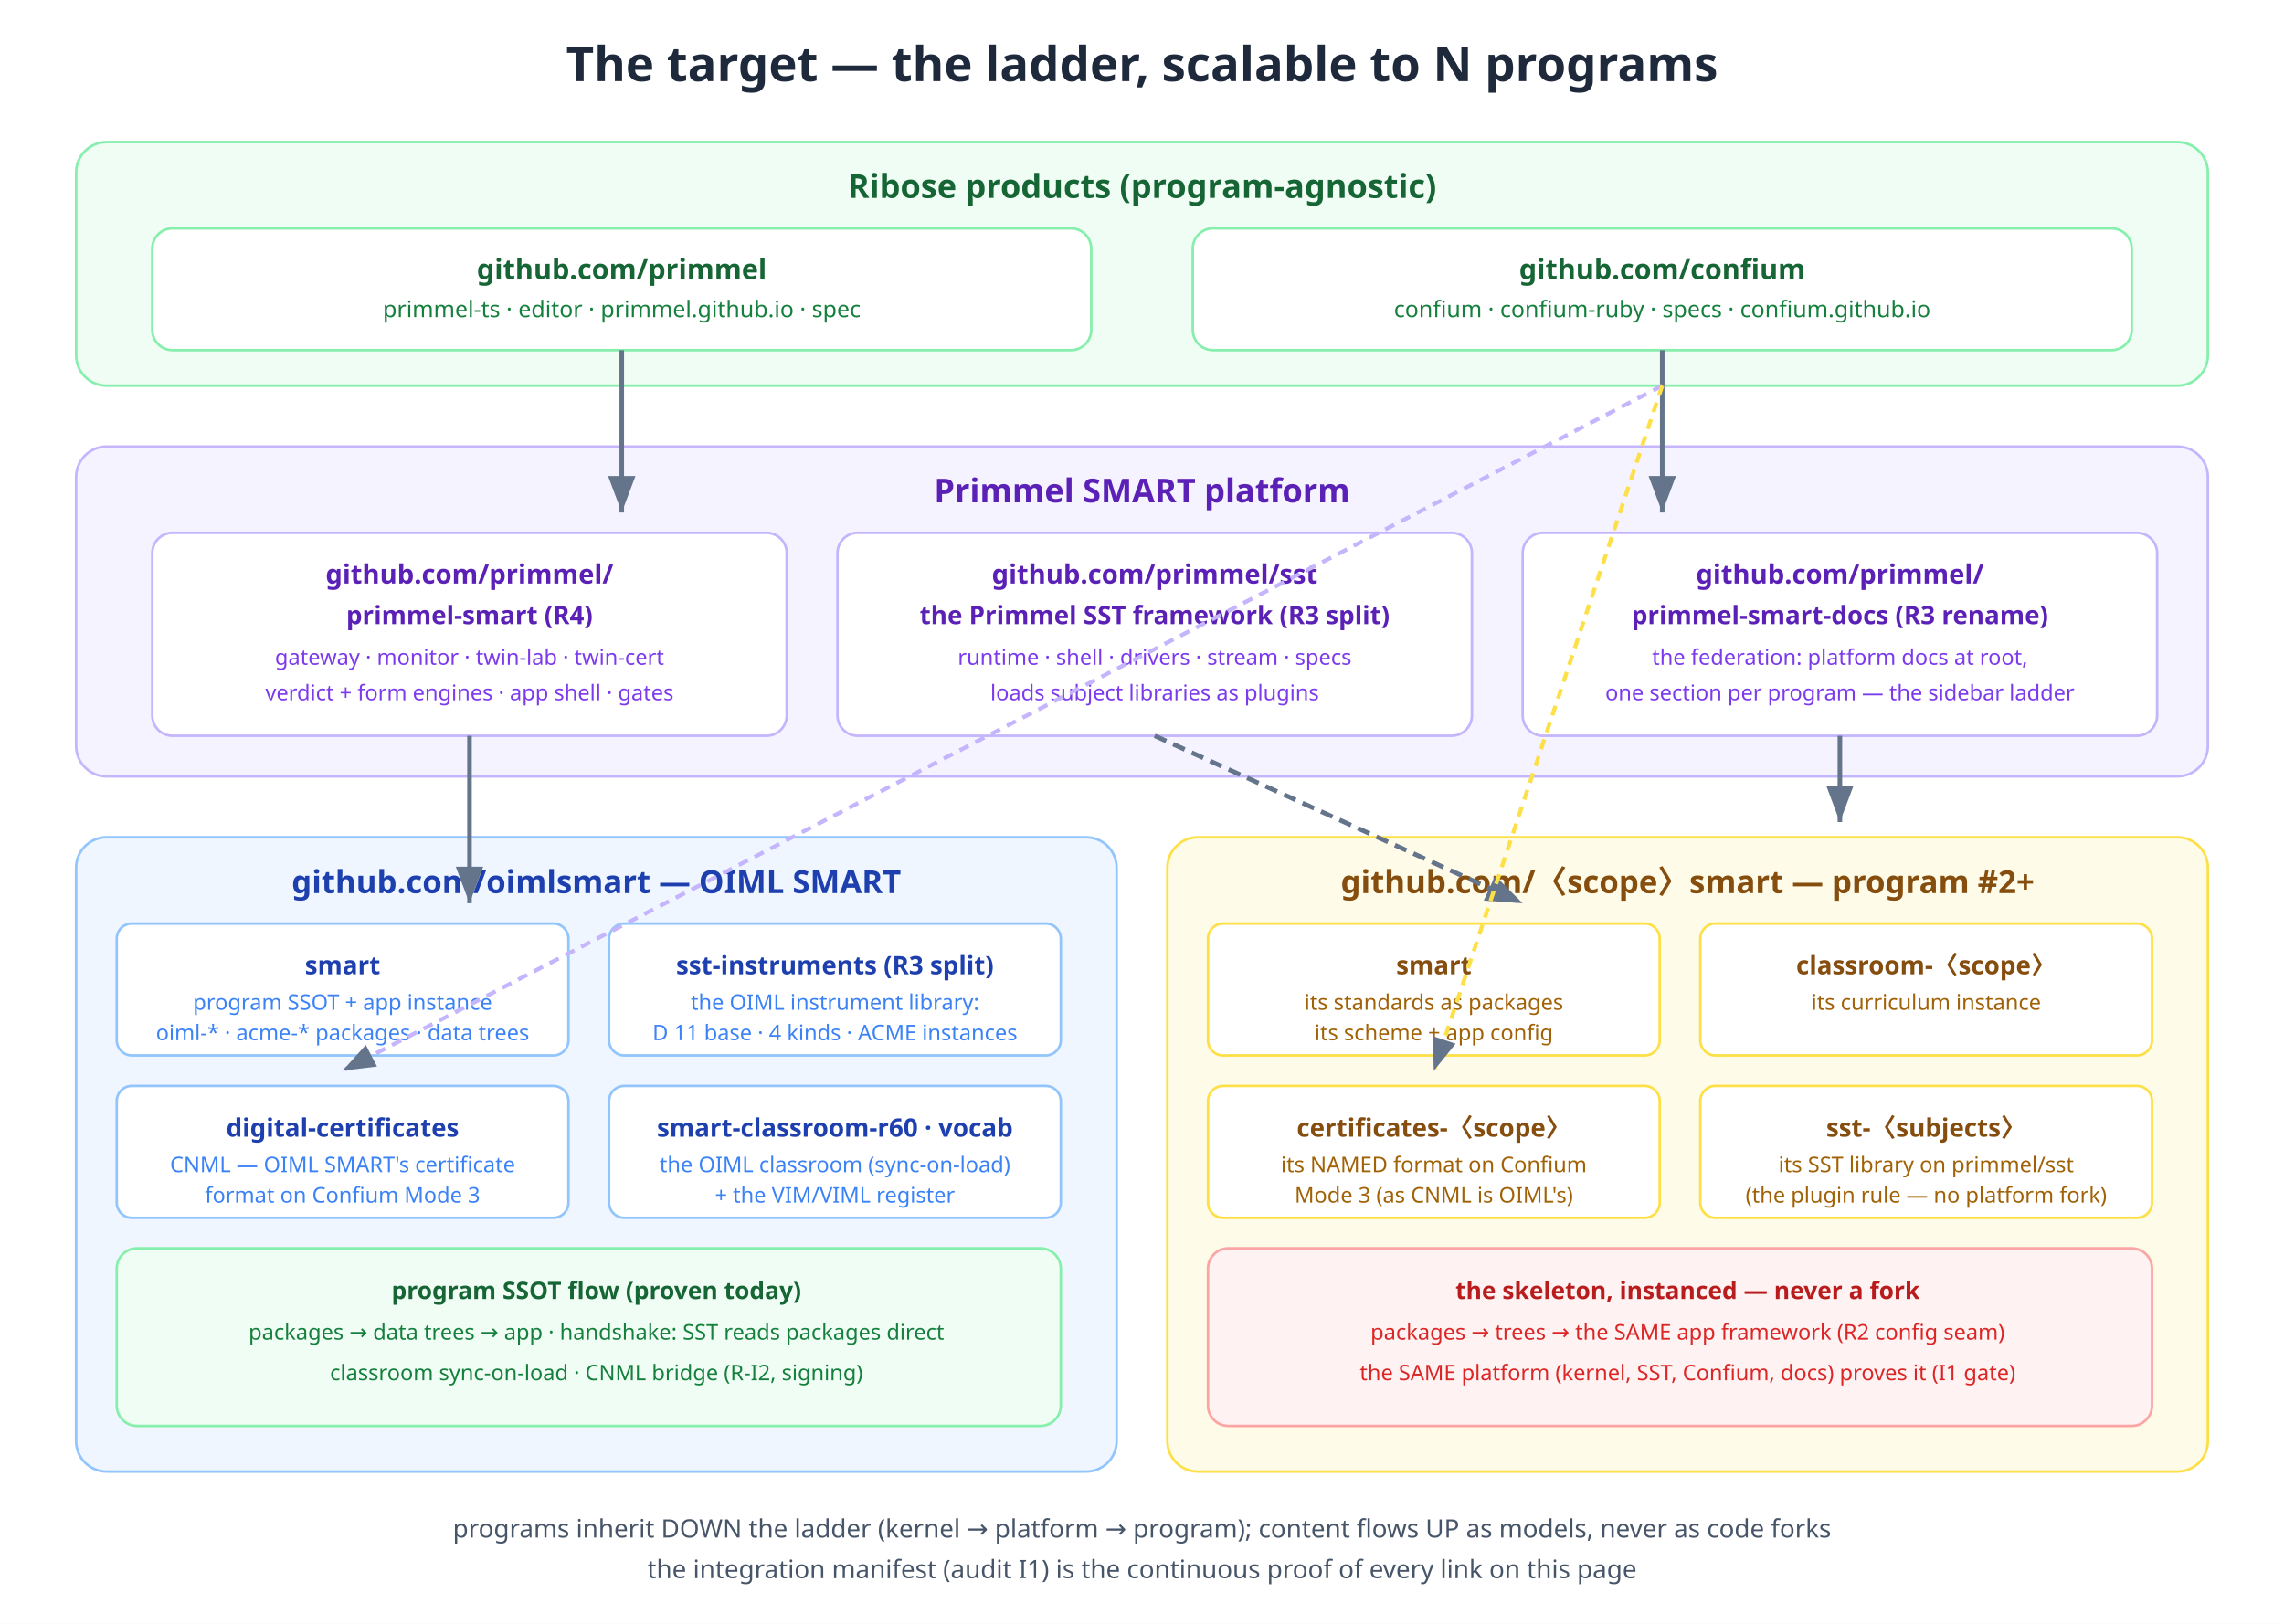
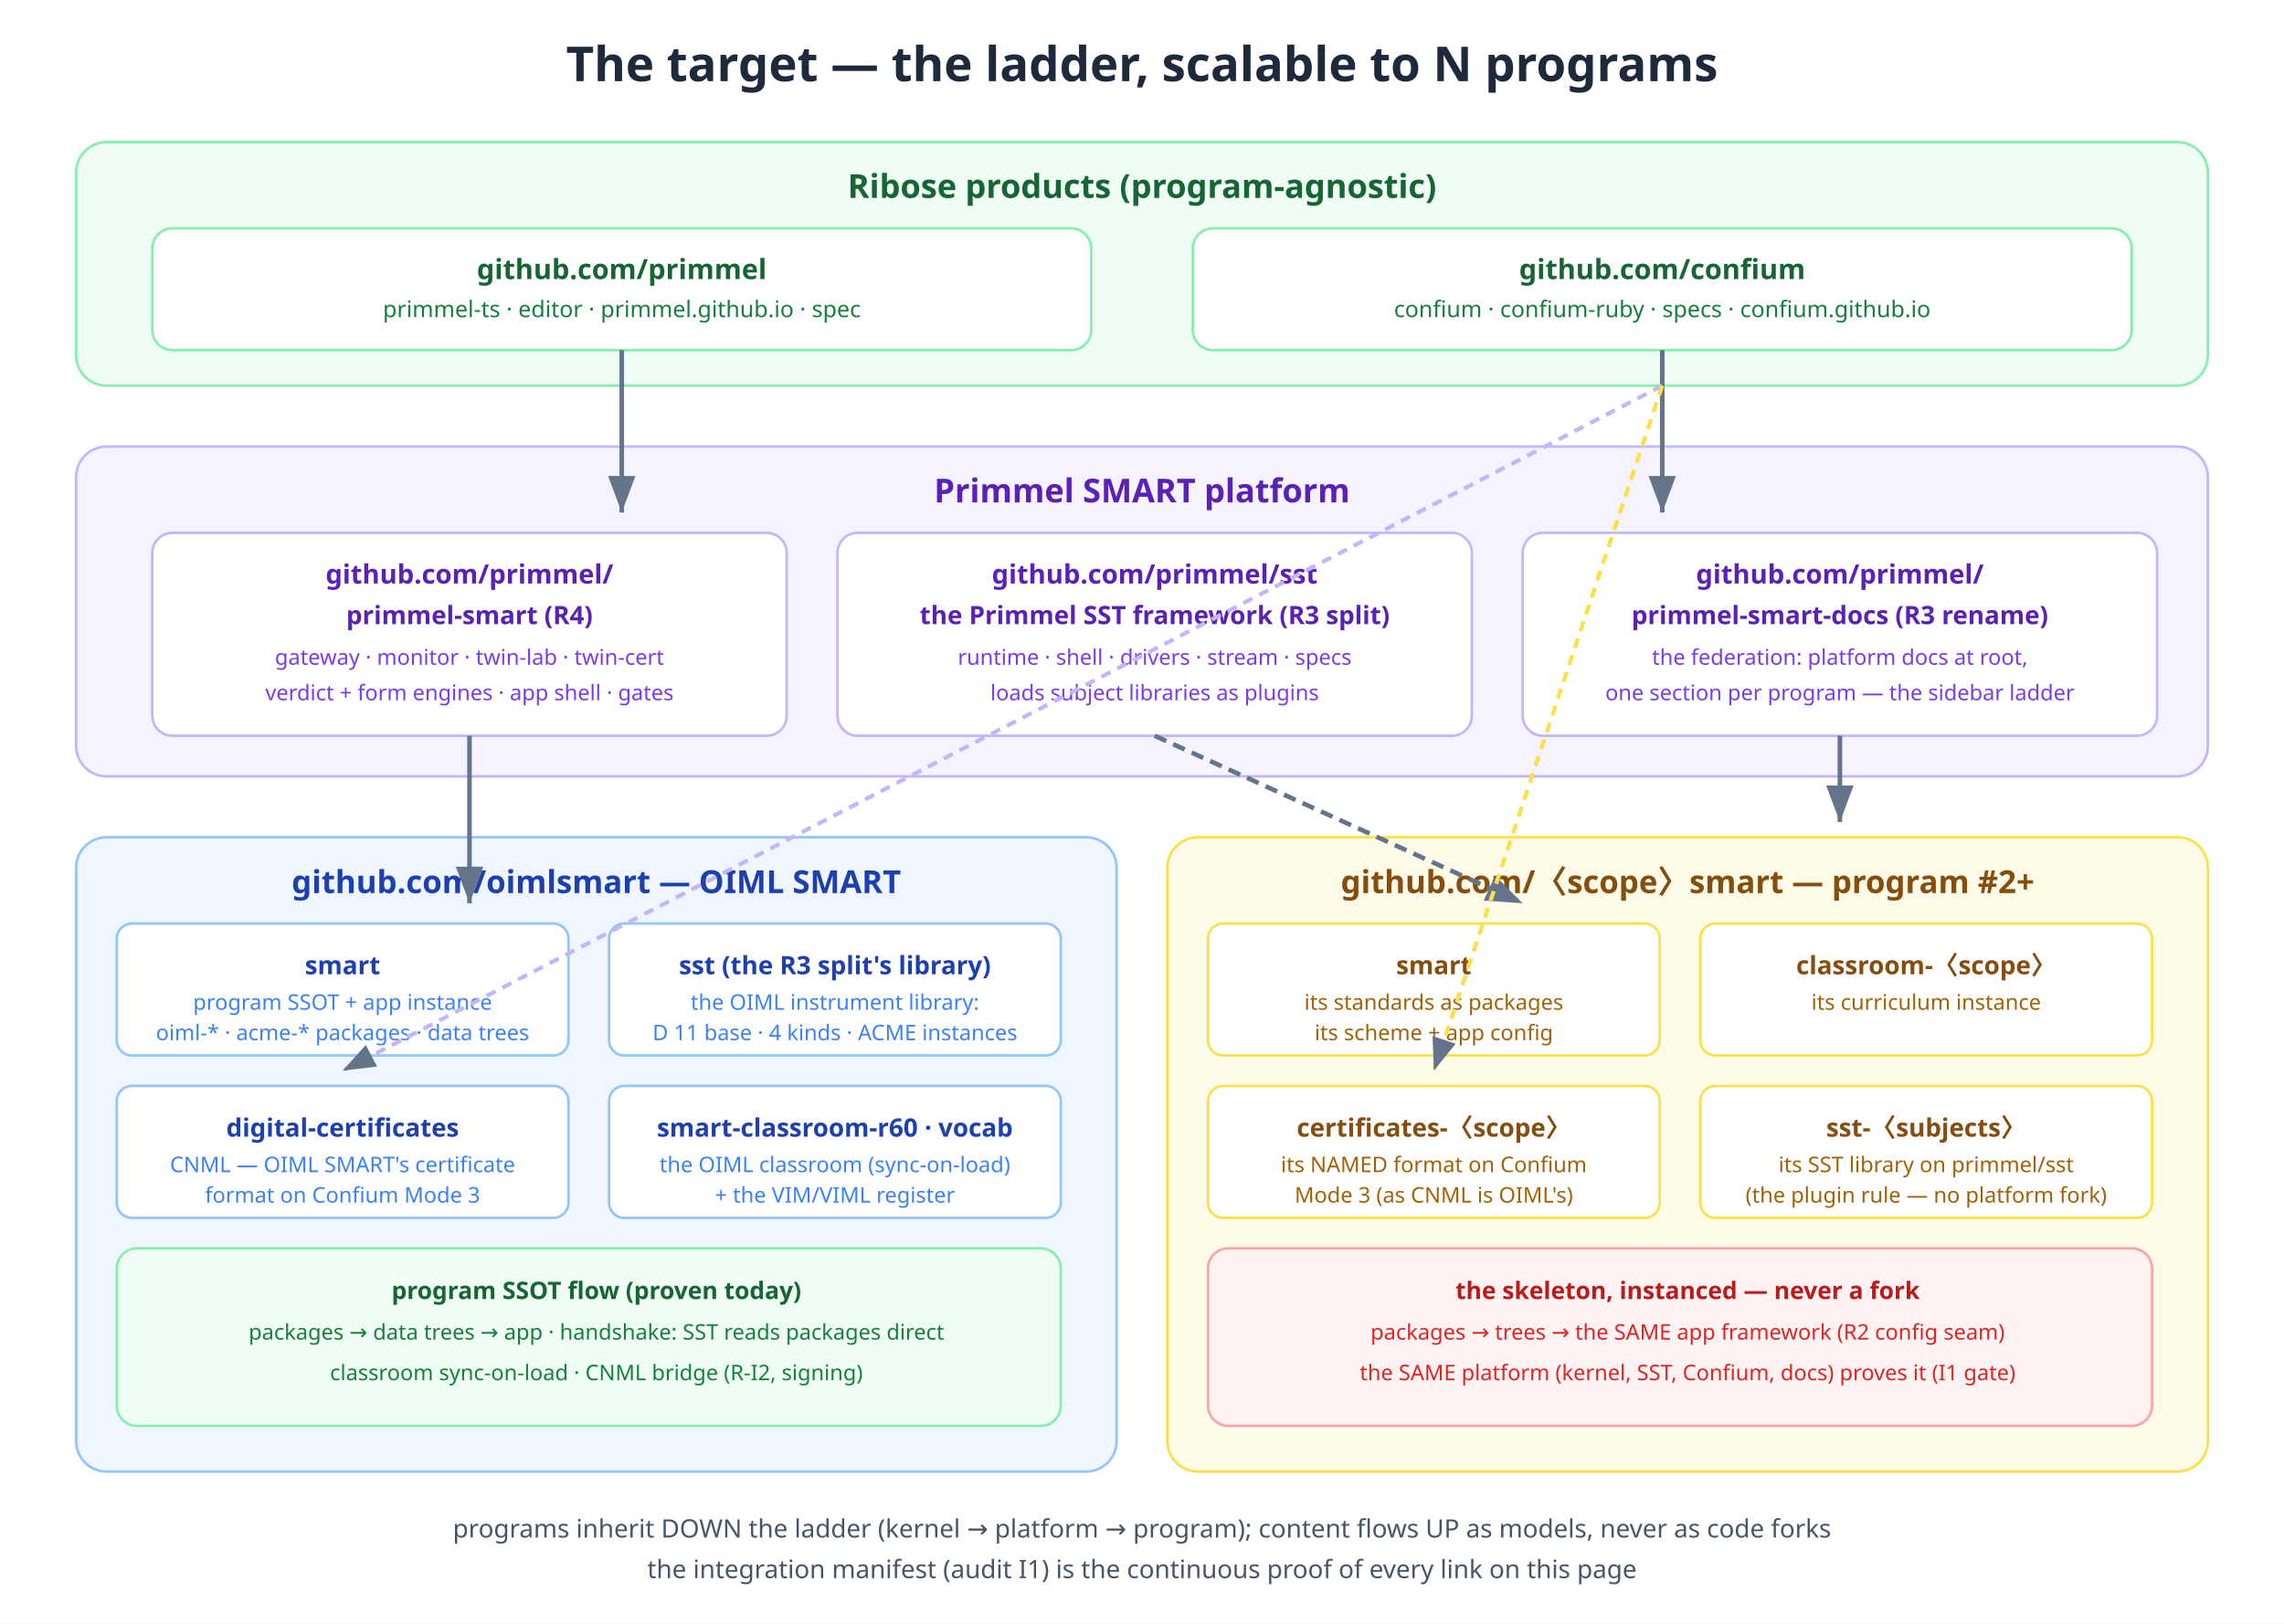
<svg xmlns="http://www.w3.org/2000/svg" viewBox="0 0 900 640" font-family="ui-sans-serif, system-ui, sans-serif">
  <rect width="900" height="640" fill="#ffffff" />
  <text x="450" y="32" text-anchor="middle" font-size="19" font-weight="600" fill="#1e293b">The target — the ladder, scalable to N programs</text>
  <defs>
    <marker id="arr" markerWidth="10" markerHeight="10" refX="8" refY="3" orient="auto">
      <path d="M0,0 L8,3 L0,6 Z" fill="#64748b" />
    </marker>
  </defs>
  <rect x="30" y="56" width="840" height="96" rx="12" fill="#f0fdf4" stroke="#86efac" />
  <text x="450" y="78" text-anchor="middle" font-size="13" font-weight="700" fill="#166534">Ribose products (program-agnostic)</text>
  <rect x="60" y="90" width="370" height="48" rx="8" fill="#ffffff" stroke="#86efac" />
  <text x="245" y="110" text-anchor="middle" font-size="11" font-weight="700" fill="#166534">github.com/primmel</text>
  <text x="245" y="125" text-anchor="middle" font-size="9" fill="#15803d">primmel-ts · editor · primmel.github.io · spec</text>
  <rect x="470" y="90" width="370" height="48" rx="8" fill="#ffffff" stroke="#86efac" />
  <text x="655" y="110" text-anchor="middle" font-size="11" font-weight="700" fill="#166534">github.com/confium</text>
  <text x="655" y="125" text-anchor="middle" font-size="9" fill="#15803d">confium · confium-ruby · specs · confium.github.io</text>
  <rect x="30" y="176" width="840" height="130" rx="12" fill="#f5f3ff" stroke="#c4b5fd" />
  <text x="450" y="198" text-anchor="middle" font-size="13" font-weight="700" fill="#5b21b6">Primmel SMART platform</text>
  <rect x="60" y="210" width="250" height="80" rx="8" fill="#ffffff" stroke="#c4b5fd" />
  <text x="185" y="230" text-anchor="middle" font-size="10.5" font-weight="700" fill="#5b21b6">github.com/primmel/</text>
  <text x="185" y="246" text-anchor="middle" font-size="10" font-weight="600" fill="#5b21b6">primmel-smart (R4)</text>
  <text x="185" y="262" text-anchor="middle" font-size="8.5" fill="#7c3aed">gateway · monitor · twin-lab · twin-cert</text>
  <text x="185" y="276" text-anchor="middle" font-size="8.5" fill="#7c3aed">verdict + form engines · app shell · gates</text>
  <rect x="330" y="210" width="250" height="80" rx="8" fill="#ffffff" stroke="#c4b5fd" />
  <text x="455" y="230" text-anchor="middle" font-size="10.5" font-weight="700" fill="#5b21b6">github.com/primmel/sst</text>
  <text x="455" y="246" text-anchor="middle" font-size="10" font-weight="600" fill="#5b21b6">the Primmel SST framework (R3 split)</text>
  <text x="455" y="262" text-anchor="middle" font-size="8.5" fill="#7c3aed">runtime · shell · drivers · stream · specs</text>
  <text x="455" y="276" text-anchor="middle" font-size="8.5" fill="#7c3aed">loads subject libraries as plugins</text>
  <rect x="600" y="210" width="250" height="80" rx="8" fill="#ffffff" stroke="#c4b5fd" />
  <text x="725" y="230" text-anchor="middle" font-size="10.5" font-weight="700" fill="#5b21b6">github.com/primmel/</text>
  <text x="725" y="246" text-anchor="middle" font-size="10" font-weight="600" fill="#5b21b6">primmel-smart-docs (R3 rename)</text>
  <text x="725" y="262" text-anchor="middle" font-size="8.5" fill="#7c3aed">the federation: platform docs at root,</text>
  <text x="725" y="276" text-anchor="middle" font-size="8.5" fill="#7c3aed">one section per program — the sidebar ladder</text>
  <rect x="30" y="330" width="410" height="250" rx="12" fill="#eff6ff" stroke="#93c5fd" />
  <text x="235" y="352" text-anchor="middle" font-size="12.5" font-weight="700" fill="#1e40af">github.com/oimlsmart — OIML SMART</text>
  <rect x="46" y="364" width="178" height="52" rx="6" fill="#ffffff" stroke="#93c5fd" />
  <text x="135" y="384" text-anchor="middle" font-size="10" font-weight="700" fill="#1e40af">smart</text>
  <text x="135" y="398" text-anchor="middle" font-size="8.5" fill="#3b82f6">program SSOT + app instance</text>
  <text x="135" y="410" text-anchor="middle" font-size="8.5" fill="#3b82f6">oiml-* · acme-* packages · data trees</text>
  <rect x="240" y="364" width="178" height="52" rx="6" fill="#ffffff" stroke="#93c5fd" />
-   <text x="329" y="384" text-anchor="middle" font-size="10" font-weight="700" fill="#1e40af">sst-instruments (R3 split)</text>
+   <text x="329" y="384" text-anchor="middle" font-size="10" font-weight="700" fill="#1e40af">sst (the R3 split's library)</text>
  <text x="329" y="398" text-anchor="middle" font-size="8.5" fill="#3b82f6">the OIML instrument library:</text>
  <text x="329" y="410" text-anchor="middle" font-size="8.5" fill="#3b82f6">D 11 base · 4 kinds · ACME instances</text>
  <rect x="46" y="428" width="178" height="52" rx="6" fill="#ffffff" stroke="#93c5fd" />
  <text x="135" y="448" text-anchor="middle" font-size="10" font-weight="700" fill="#1e40af">digital-certificates</text>
  <text x="135" y="462" text-anchor="middle" font-size="8.5" fill="#3b82f6">CNML — OIML SMART's certificate</text>
  <text x="135" y="474" text-anchor="middle" font-size="8.5" fill="#3b82f6">format on Confium Mode 3</text>
  <rect x="240" y="428" width="178" height="52" rx="6" fill="#ffffff" stroke="#93c5fd" />
  <text x="329" y="448" text-anchor="middle" font-size="10" font-weight="700" fill="#1e40af">smart-classroom-r60 · vocab</text>
  <text x="329" y="462" text-anchor="middle" font-size="8.5" fill="#3b82f6">the OIML classroom (sync-on-load)</text>
  <text x="329" y="474" text-anchor="middle" font-size="8.5" fill="#3b82f6">+ the VIM/VIML register</text>
  <rect x="46" y="492" width="372" height="70" rx="8" fill="#f0fdf4" stroke="#86efac" />
  <text x="235" y="512" text-anchor="middle" font-size="9.5" font-weight="700" fill="#166534">program SSOT flow (proven today)</text>
  <text x="235" y="528" text-anchor="middle" font-size="8.5" fill="#15803d">packages → data trees → app · handshake: SST reads packages direct</text>
  <text x="235" y="544" text-anchor="middle" font-size="8.5" fill="#15803d">classroom sync-on-load · CNML bridge (R-I2, signing)</text>
  <rect x="460" y="330" width="410" height="250" rx="12" fill="#fefce8" stroke="#fde047" />
  <text x="665" y="352" text-anchor="middle" font-size="12.5" font-weight="700" fill="#854d0e">github.com/〈scope〉smart — program #2+</text>
  <rect x="476" y="364" width="178" height="52" rx="6" fill="#ffffff" stroke="#fde047" />
  <text x="565" y="384" text-anchor="middle" font-size="10" font-weight="700" fill="#854d0e">smart</text>
  <text x="565" y="398" text-anchor="middle" font-size="8.5" fill="#a16207">its standards as packages</text>
  <text x="565" y="410" text-anchor="middle" font-size="8.5" fill="#a16207">its scheme + app config</text>
  <rect x="670" y="364" width="178" height="52" rx="6" fill="#ffffff" stroke="#fde047" />
  <text x="759" y="384" text-anchor="middle" font-size="10" font-weight="700" fill="#854d0e">classroom-〈scope〉</text>
  <text x="759" y="398" text-anchor="middle" font-size="8.5" fill="#a16207">its curriculum instance</text>
  <rect x="476" y="428" width="178" height="52" rx="6" fill="#ffffff" stroke="#fde047" />
  <text x="565" y="448" text-anchor="middle" font-size="10" font-weight="700" fill="#854d0e">certificates-〈scope〉</text>
  <text x="565" y="462" text-anchor="middle" font-size="8.5" fill="#a16207">its NAMED format on Confium</text>
  <text x="565" y="474" text-anchor="middle" font-size="8.5" fill="#a16207">Mode 3 (as CNML is OIML's)</text>
  <rect x="670" y="428" width="178" height="52" rx="6" fill="#ffffff" stroke="#fde047" />
  <text x="759" y="448" text-anchor="middle" font-size="10" font-weight="700" fill="#854d0e">sst-〈subjects〉</text>
  <text x="759" y="462" text-anchor="middle" font-size="8.5" fill="#a16207">its SST library on primmel/sst</text>
  <text x="759" y="474" text-anchor="middle" font-size="8.5" fill="#a16207">(the plugin rule — no platform fork)</text>
  <rect x="476" y="492" width="372" height="70" rx="8" fill="#fef2f2" stroke="#fca5a5" />
  <text x="665" y="512" text-anchor="middle" font-size="9.5" font-weight="700" fill="#b91c1c">the skeleton, instanced — never a fork</text>
  <text x="665" y="528" text-anchor="middle" font-size="8.5" fill="#dc2626">packages → trees → the SAME app framework (R2 config seam)</text>
  <text x="665" y="544" text-anchor="middle" font-size="8.5" fill="#dc2626">the SAME platform (kernel, SST, Confium, docs) proves it (I1 gate)</text>
  <line x1="245" y1="138" x2="245" y2="202" stroke="#64748b" stroke-width="1.8" marker-end="url(#arr)" />
  <line x1="655" y1="138" x2="655" y2="202" stroke="#64748b" stroke-width="1.8" marker-end="url(#arr)" />
  <line x1="185" y1="290" x2="185" y2="356" stroke="#64748b" stroke-width="1.8" marker-end="url(#arr)" />
  <line x1="455" y1="290" x2="600" y2="356" stroke="#64748b" stroke-width="1.8" stroke-dasharray="5 3" marker-end="url(#arr)" />
  <line x1="725" y1="290" x2="725" y2="324" stroke="#64748b" stroke-width="1.8" marker-end="url(#arr)" />
  <line x1="655" y1="152" x2="135" y2="422" stroke="#c4b5fd" stroke-width="1.6" stroke-dasharray="4 3" marker-end="url(#arr)" />
  <line x1="655" y1="152" x2="565" y2="422" stroke="#fde047" stroke-width="1.6" stroke-dasharray="4 3" marker-end="url(#arr)" />
  <text x="450" y="606" text-anchor="middle" font-size="10" fill="#475569">programs inherit DOWN the ladder (kernel → platform → program); content flows UP as models, never as code forks</text>
  <text x="450" y="622" text-anchor="middle" font-size="10" fill="#475569">the integration manifest (audit I1) is the continuous proof of every link on this page</text>
</svg>
